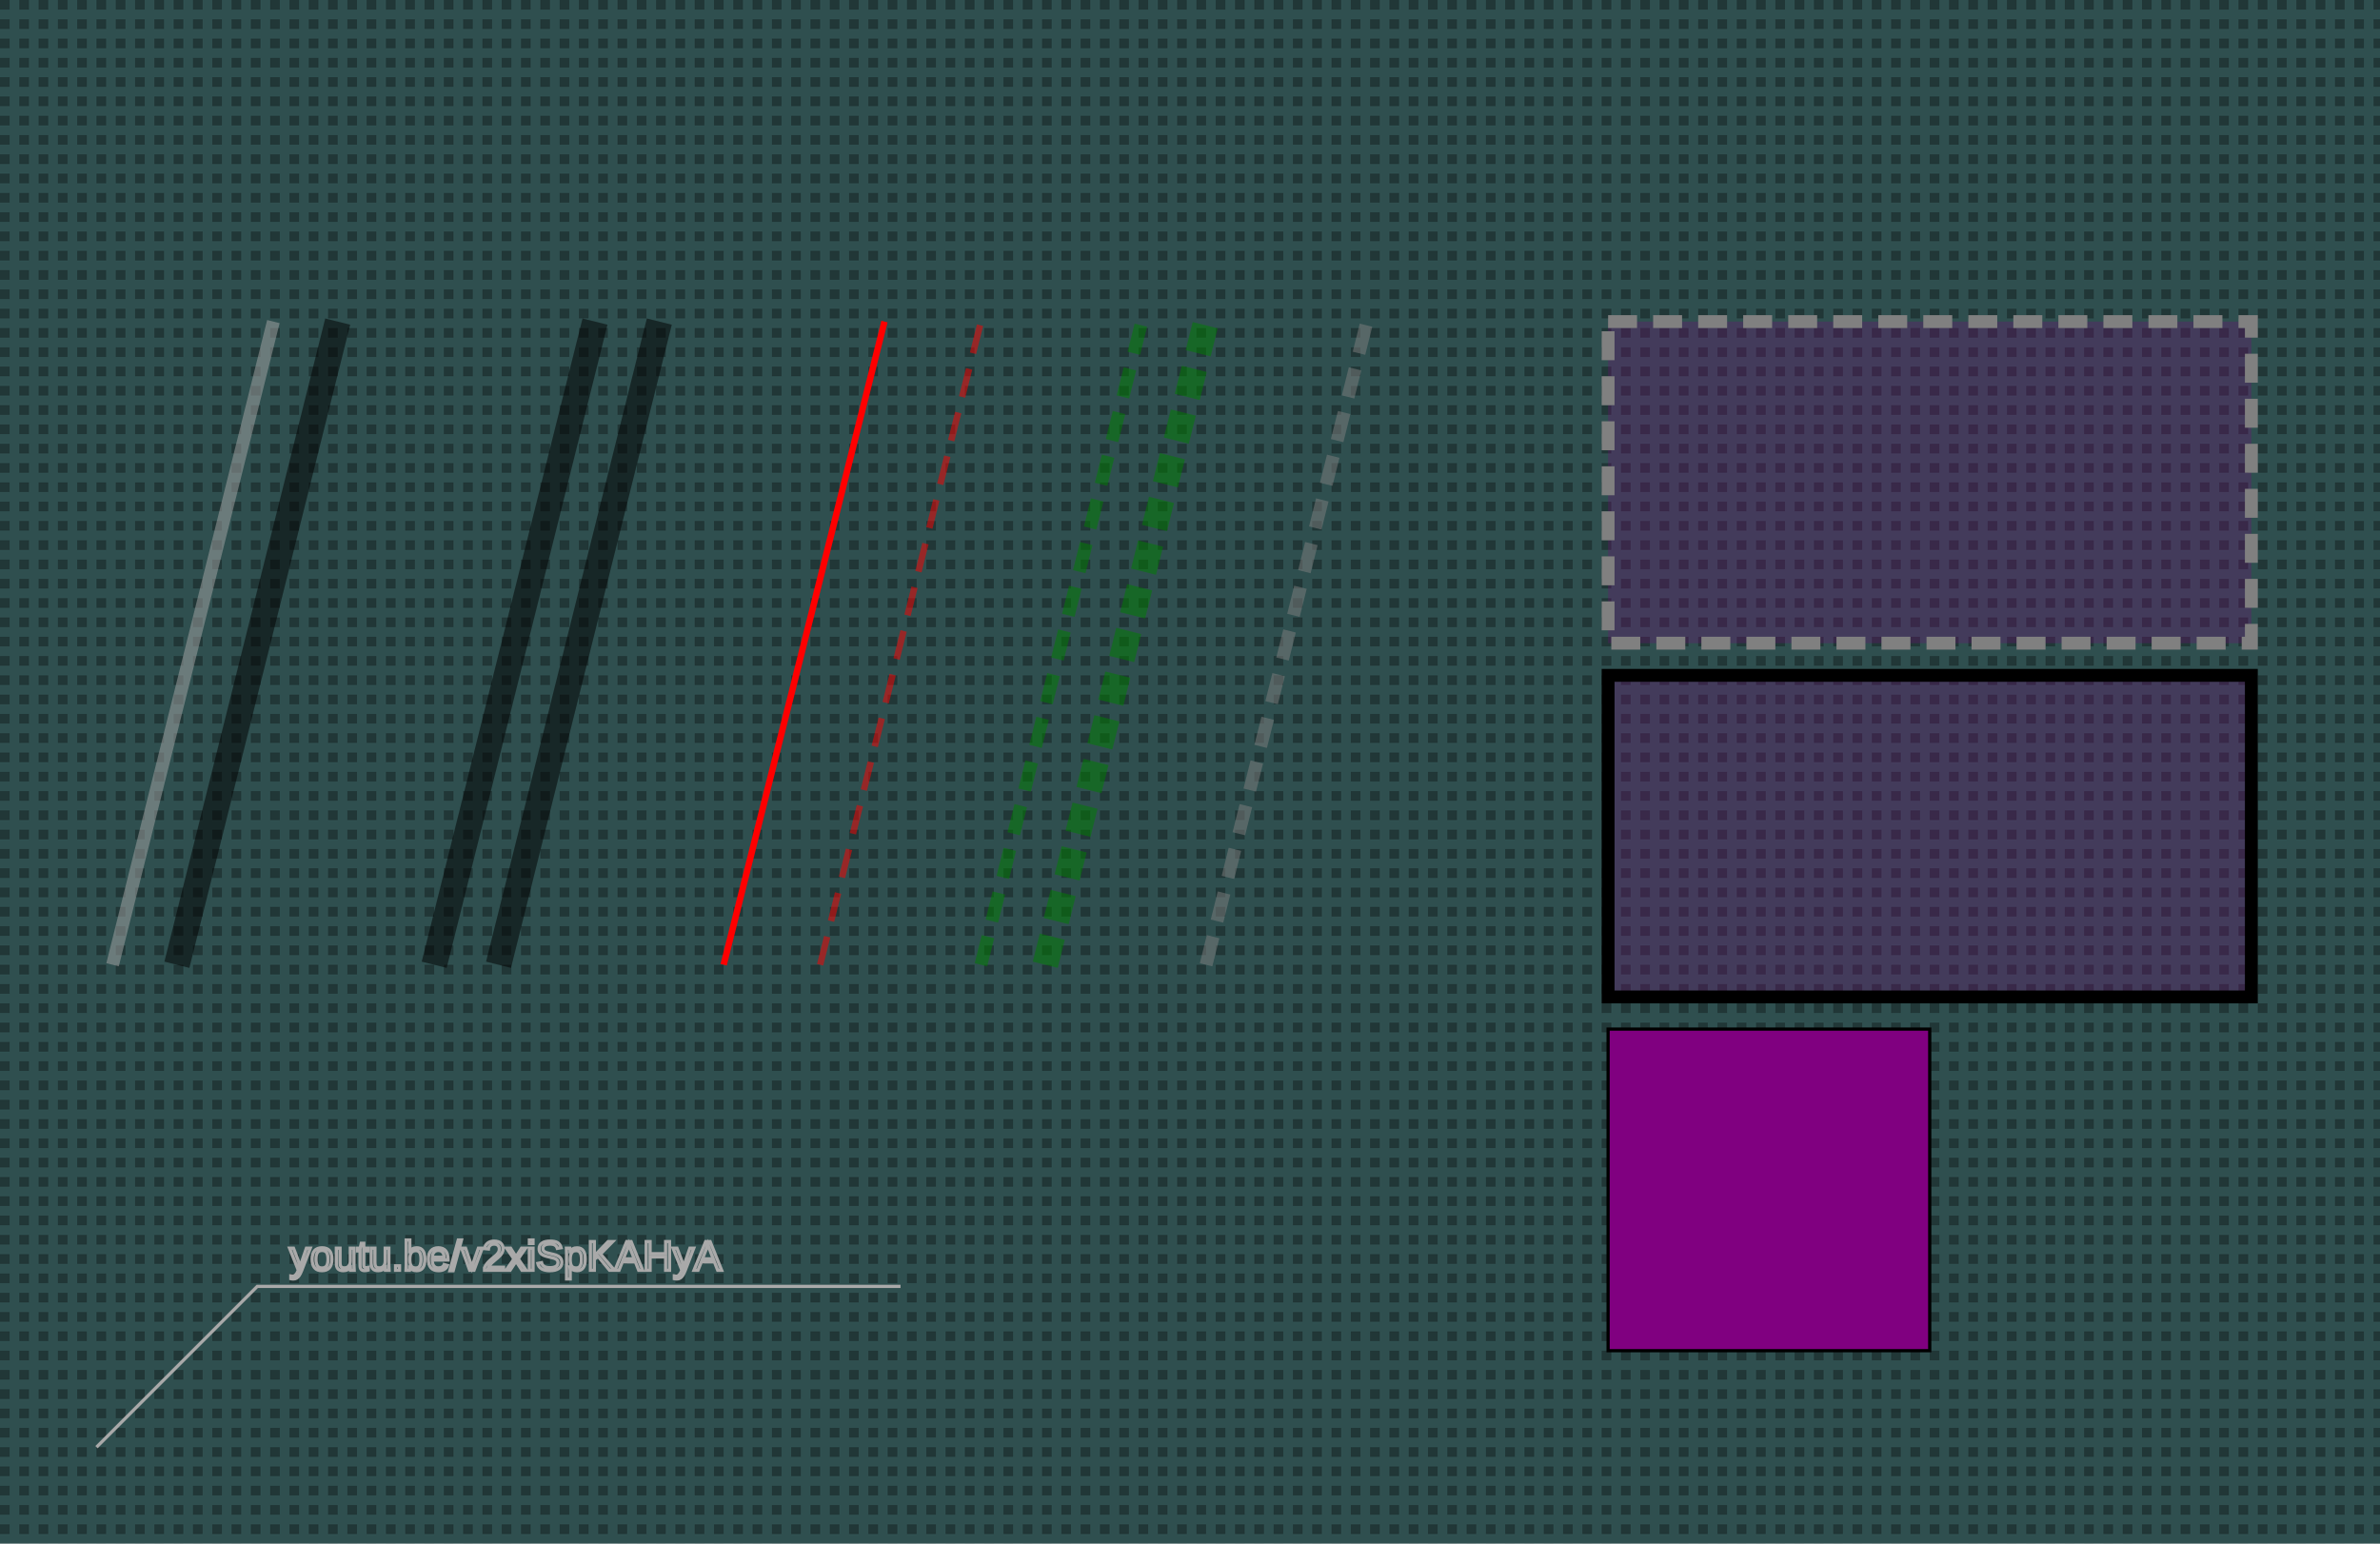
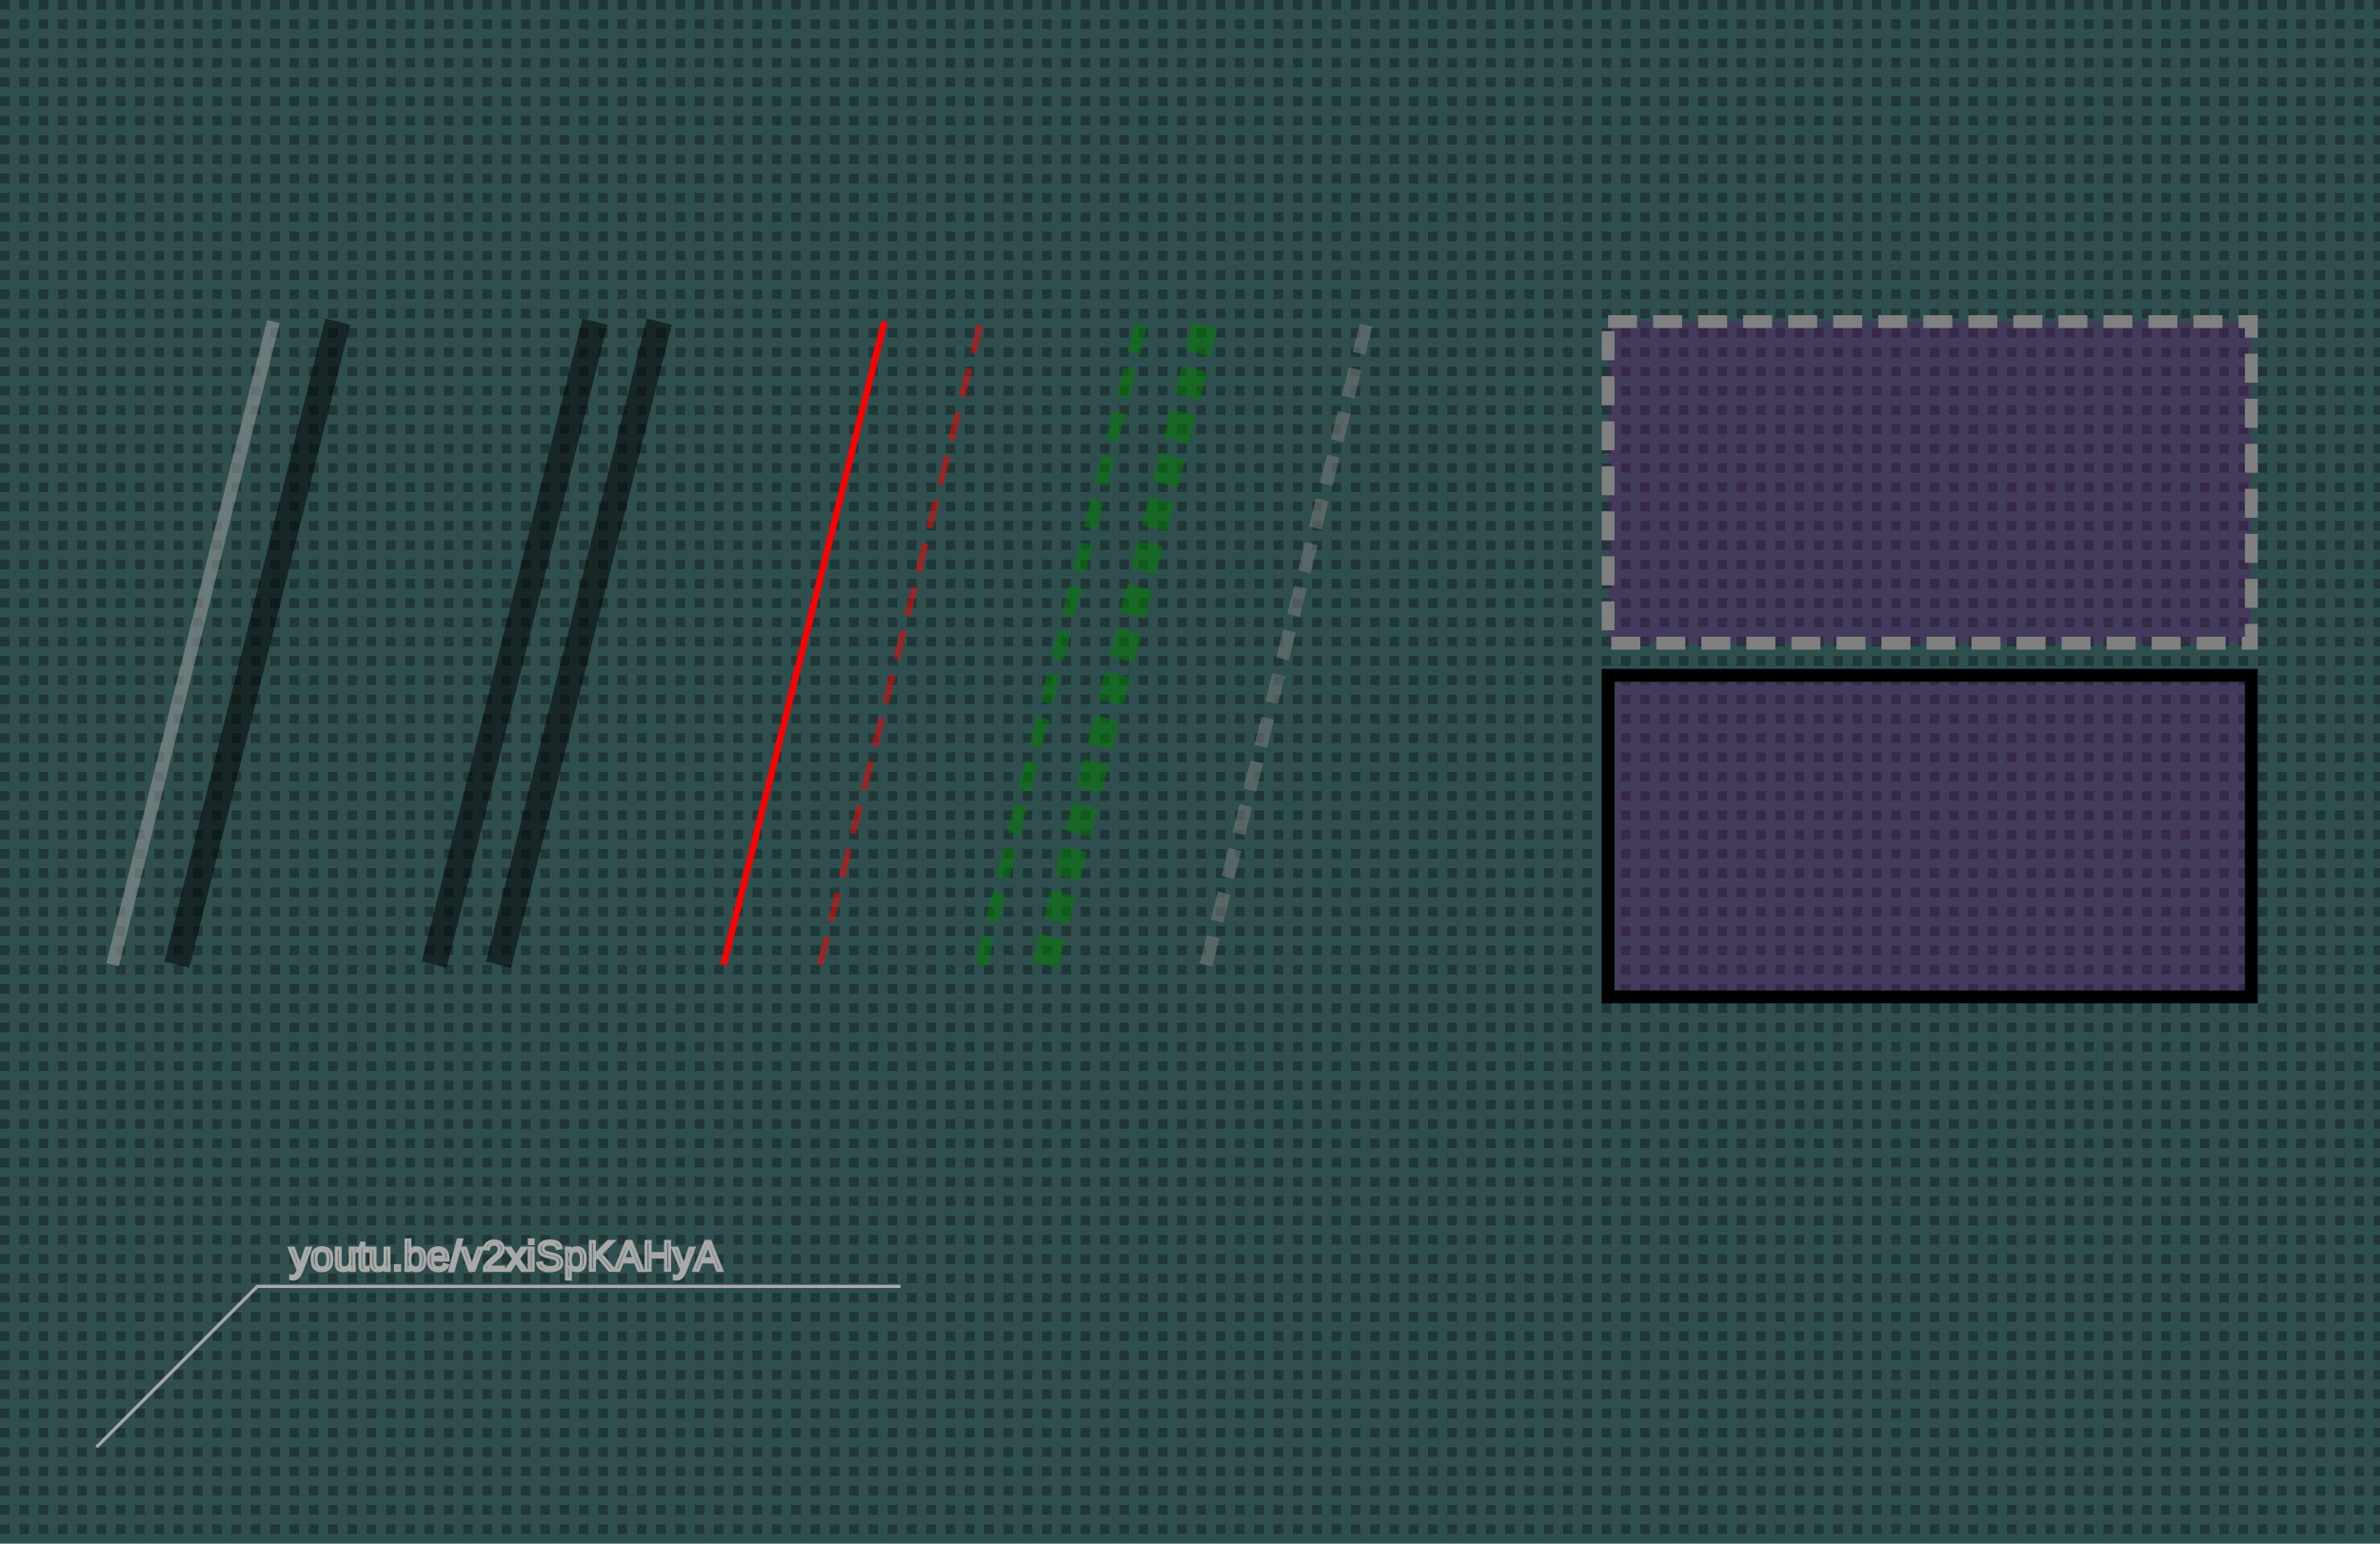
<svg xmlns="http://www.w3.org/2000/svg" width="740px" height="480px" version="1.1">
  <defs>
    <pattern id="bg" x="0" y="0" width="20" height="20" patternTransform="scale(0.3)" patternUnits="userSpaceOnUse">
      <rect x="0" y="0" width="20" height="20" fill="darkslategray" />
      <rect x="0" y="0" width="10" height="10" fill="black" fill-opacity="0.3" />
    </pattern>
  </defs>
  <g>
    <rect width="100%" height="100%" fill="url(#bg)" />
    <g stroke="black">
      <line id="connecting" x1="225px" y1="300px" x2="275px" y2="100px" style="stroke-width: 2; stroke: red;" />
      <line id="I2O" x1="35px" y1="300px" x2="85px" y2="100px" style="stroke-width: 4; stroke: darkgrey; stroke-opacity:0.5;" />
      <line id="I2O_R" x1="55px" y1="300px" x2="105px" y2="100px" style="stroke-width: 8; stroke: black; stroke-opacity:0.5;" />
      <line id="Pc2I" x1="135px" y1="300px" x2="185px" y2="100px" style="stroke-width: 8; stroke: black; stroke-opacity:0.5;" />
      <line id="Pc2O" x1="155px" y1="300px" x2="205px" y2="100px" style="stroke-width: 8; stroke: black; stroke-opacity:0.5;" />
      <line id="Pc2Pr" x1="255px" y1="300px" x2="305px" y2="100px" style="stroke-width: 2; stroke: red; purple;stroke-dasharray: 9, 5; stroke-opacity:0.5;" />
      <line id="Pr2Pr" x1="305px" y1="300px" x2="355px" y2="100px" style="stroke-width: 4; stroke: green;stroke-dasharray: 9, 5; stroke-opacity:0.5;" />
      <line id="Pr2Pr_R" x1="325px" y1="300px" x2="375px" y2="100px" style="stroke-width: 8; stroke: green;stroke-dasharray: 9, 5; stroke-opacity:0.5;" />
      <line id="Prop" x1="375px" y1="300px" x2="425px" y2="100px" style="stroke-width: 4; stroke: grey;stroke-dasharray: 9, 5; stroke-opacity:0.5;" />
    </g>
    <g>
      <rect id="selecting" x="500px" y="100px" width="200" height="100" style="stroke-width: 4; stroke: grey; fill: purple;stroke-dasharray: 9, 5; fill-opacity: 0.25" />
      <rect id="selected" x="500px" y="210px" width="200" height="100" style="stroke-width: 4; stroke: black; fill: purple; fill-opacity: 0.25" />
-       <rect id="global" x="500px" y="320px" width="100" height="100" style="stroke-width: 1; stroke: black; fill: purple; fill-opacity: 1" />
    </g>
    <g transform="translate(30, 450)">
      <g id="flag" style="stroke-width: 1; fill: none; stroke: darkgrey;font-size: 13; font-family: arial">
        <path d="M0,0 l50,-50 200,0" />
        <text x="60" y="-55">
	  youtu.be/v2xiSpKAHyA
	</text>
      </g>
    </g>
  </g>
</svg>
